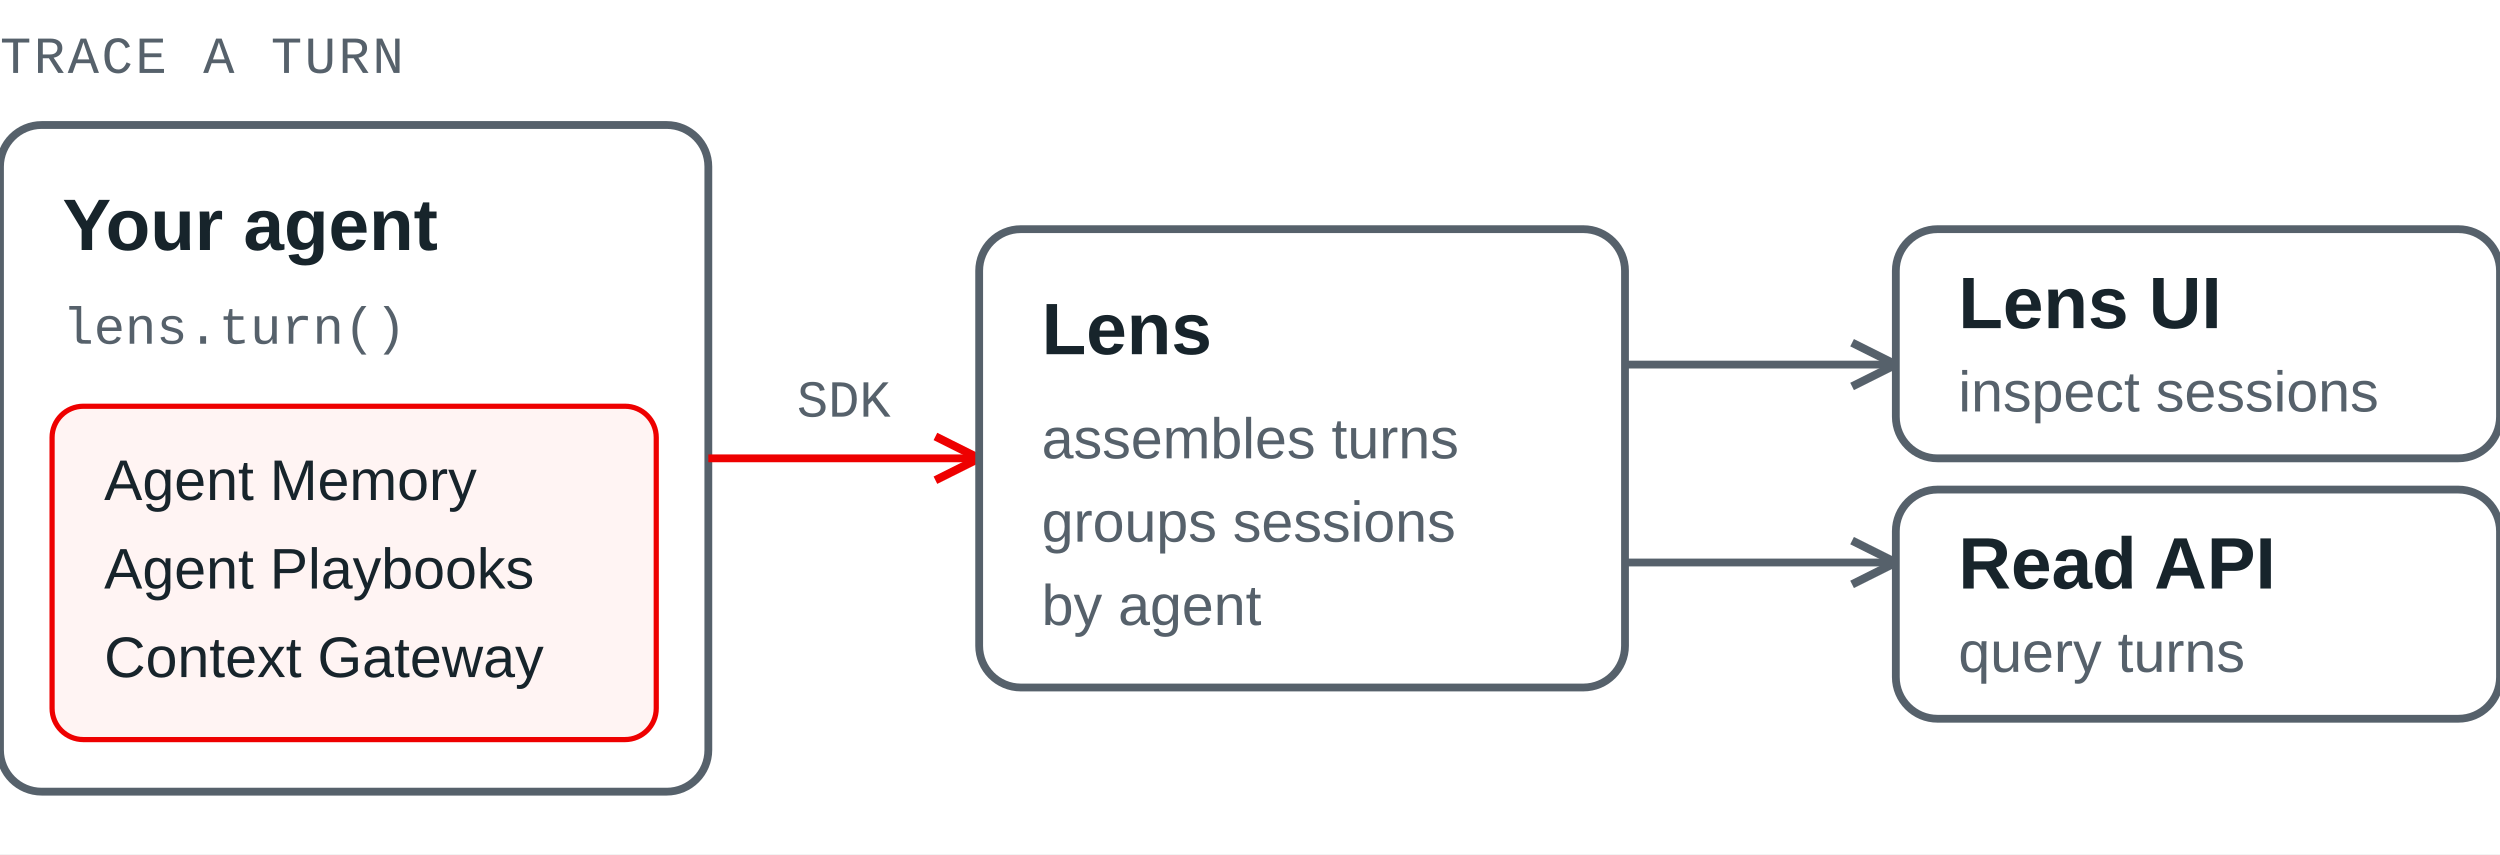
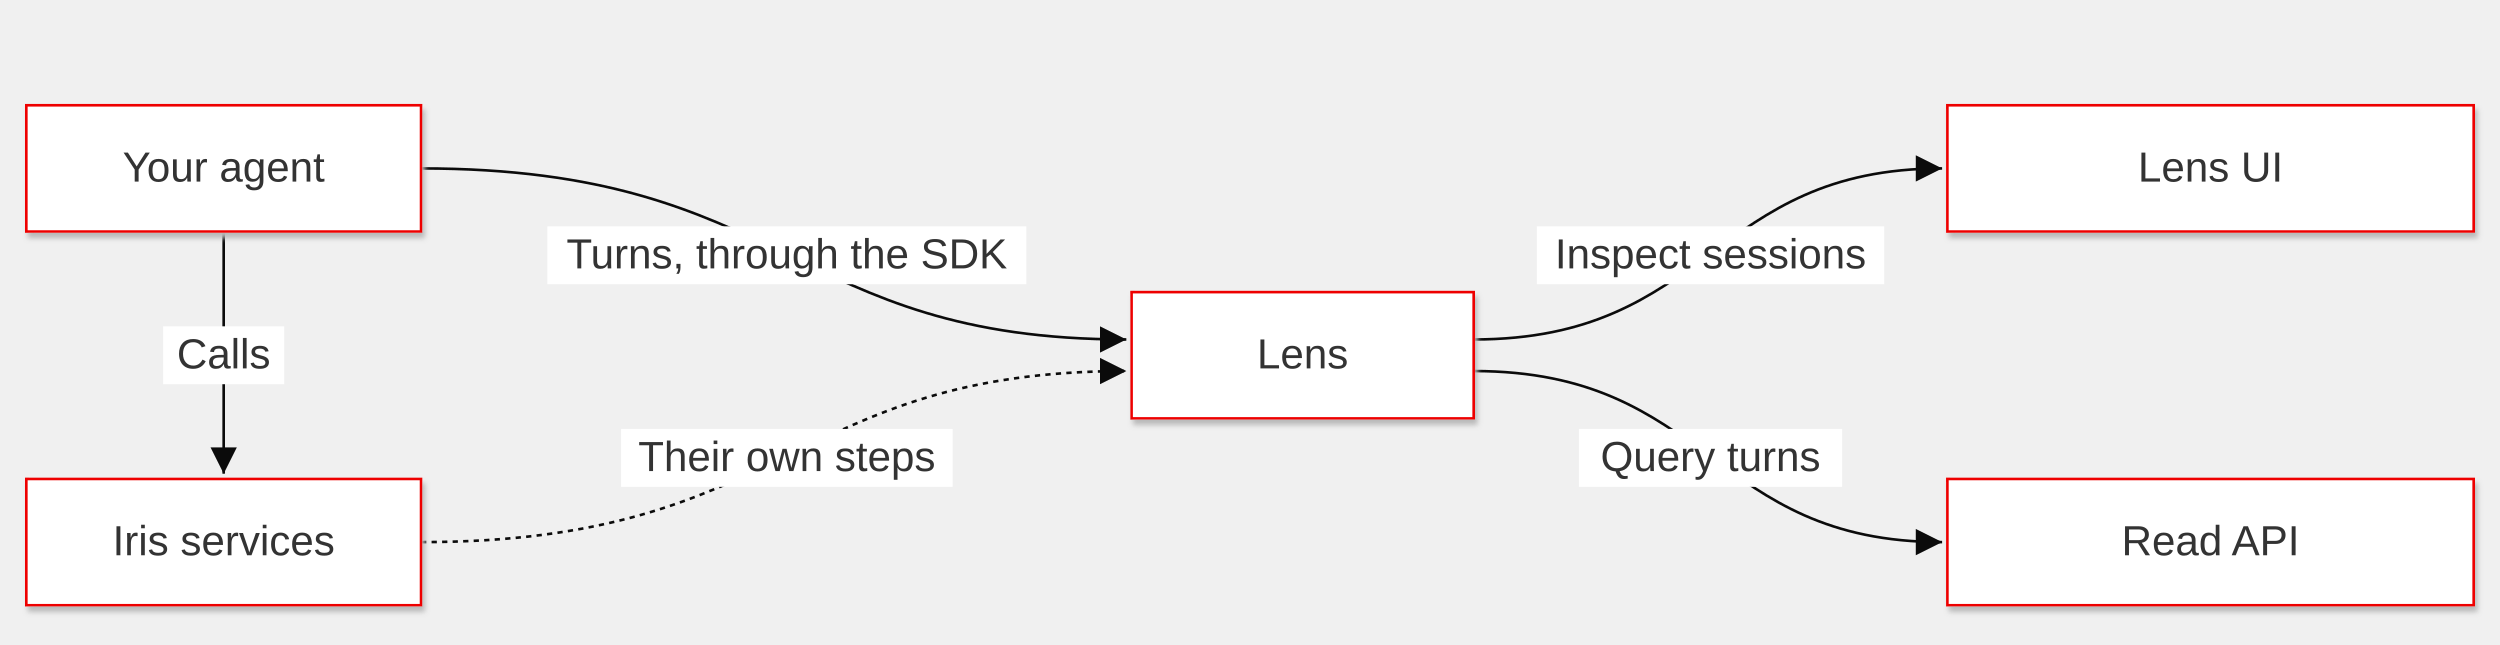
- <svg xmlns="http://www.w3.org/2000/svg" width="480" height="164" viewBox="0 0 480 164" role="img" aria-labelledby="title desc">
+ <svg xmlns="http://www.w3.org/2000/svg" width="100%" viewBox="0 0 950 245" style="max-width: 950px; background-color: transparent;" role="img" aria-labelledby="title desc">
  <defs>
-     <marker id="a" viewBox="0 0 10 10" refX="9" refY="5" markerWidth="7" markerHeight="7" orient="auto-start-reverse">
-       <path d="M1 1L9 5L1 9" fill="none" stroke="#56616b" stroke-width="1.5" />
-     </marker>
-     <marker id="r" viewBox="0 0 10 10" refX="9" refY="5" markerWidth="7" markerHeight="7" orient="auto-start-reverse">
-       <path d="M1 1L9 5L1 9" fill="none" stroke="#ee0000" stroke-width="1.5" />
+     <filter id="lens-how-shadow" x="-10%" y="-20%" width="130%" height="160%">
+       <feDropShadow dx="1" dy="2" stdDeviation="1" flood-color="rgb(185,185,185)" flood-opacity="1" />
+     </filter>
+     <marker id="lens-how-arrow" viewBox="0 0 10 10" refX="10" refY="5" markerUnits="userSpaceOnUse" markerWidth="10" markerHeight="10" orient="auto">
+       <path d="M 0 0 L 10 5 L 0 10 z" fill="#0b0b0b" />
    </marker>
  </defs>
-   <g font-family="Arial, Helvetica, sans-serif" fill="#17242b">
-     <rect width="480" height="164" fill="#fff" />
-     <text x="0" y="14" font-family="Courier New, Courier, monospace" font-size="10" fill="#56616b" letter-spacing="0.5">TRACE A TURN</text>
-     <rect x="0" y="24" width="136" height="128" rx="8" fill="#fff" stroke="#56616b" stroke-width="1.5" />
-     <text x="12" y="48" font-size="14" font-weight="700">Your agent</text>
-     <text x="12" y="66" font-family="Courier New, Courier, monospace" font-size="10" fill="#56616b">lens.turn()</text>
-     <rect x="10" y="78" width="116" height="64" rx="6" fill="#fff4f3" stroke="#ee0000" stroke-width="1" />
-     <text x="20" y="96" font-size="11" fill="#17242b">Agent Memory</text>
-     <text x="20" y="113" font-size="11" fill="#17242b">Agent Playbooks</text>
-     <text x="20" y="130" font-size="11" fill="#17242b">Context Gateway</text>
-     <path d="M136 88 H188" fill="none" stroke="#ee0000" stroke-width="1.5" marker-end="url(#r)" />
-     <text x="162" y="80" font-family="Courier New, Courier, monospace" font-size="10" fill="#56616b" text-anchor="middle">SDK</text>
-     <rect x="188" y="44" width="124" height="88" rx="8" fill="#fff" stroke="#56616b" stroke-width="1.5" />
-     <text x="200" y="68" font-size="14" font-weight="700">Lens</text>
-     <text x="200" y="88" font-size="11" fill="#56616b">assembles turns</text>
-     <text x="200" y="104" font-size="11" fill="#56616b">groups sessions</text>
-     <text x="200" y="120" font-size="11" fill="#56616b">by agent</text>
-     <path d="M312 70 H364" fill="none" stroke="#56616b" stroke-width="1.5" marker-end="url(#a)" />
-     <path d="M312 108 H364" fill="none" stroke="#56616b" stroke-width="1.5" marker-end="url(#a)" />
-     <rect x="364" y="44" width="116" height="44" rx="8" fill="#fff" stroke="#56616b" stroke-width="1.5" />
-     <text x="376" y="63" font-size="14" font-weight="700">Lens UI</text>
-     <text x="376" y="79" font-size="11" fill="#56616b">inspect sessions</text>
-     <rect x="364" y="94" width="116" height="44" rx="8" fill="#fff" stroke="#56616b" stroke-width="1.5" />
-     <text x="376" y="113" font-size="14" font-weight="700">Read API</text>
-     <text x="376" y="129" font-size="11" fill="#56616b">query turns</text>
+   <g font-family="'trebuchet ms', verdana, arial, sans-serif" font-size="16" fill="#333333">
+     <g fill="none" stroke="#0b0b0b" stroke-width="1" marker-end="url(#lens-how-arrow)">
+       <path d="M 85 88 L 85 180" />
+       <path d="M 160 64 C 300 64 300 129 428 129" />
+       <path d="M 160 206 C 300 206 300 141 428 141" stroke-dasharray="2" />
+       <path d="M 560 129 C 650 129 650 64 738 64" />
+       <path d="M 560 141 C 650 141 650 206 738 206" />
+     </g>
+     <g text-anchor="middle">
+       <rect x="62" y="124" width="46" height="22" fill="#ffffff" />
+       <text x="85" y="140">Calls</text>
+       <rect x="208" y="86" width="182" height="22" fill="#ffffff" />
+       <text x="299" y="102">Turns, through the SDK</text>
+       <rect x="236" y="163" width="126" height="22" fill="#ffffff" />
+       <text x="299" y="179">Their own steps</text>
+       <rect x="584" y="86" width="132" height="22" fill="#ffffff" />
+       <text x="650" y="102">Inspect sessions</text>
+       <rect x="600" y="163" width="100" height="22" fill="#ffffff" />
+       <text x="650" y="179">Query turns</text>
+     </g>
+     <g fill="#ffffff" stroke="#ee0000" stroke-width="1" filter="url(#lens-how-shadow)">
+       <rect x="10" y="40" width="150" height="48" />
+       <rect x="10" y="182" width="150" height="48" />
+       <rect x="430" y="111" width="130" height="48" />
+       <rect x="740" y="40" width="200" height="48" />
+       <rect x="740" y="182" width="200" height="48" />
+     </g>
+     <g text-anchor="middle">
+       <text x="85" y="69">Your agent</text>
+       <text x="85" y="211">Iris services</text>
+       <text x="495" y="140">Lens</text>
+       <text x="840" y="69">Lens UI</text>
+       <text x="840" y="211">Read API</text>
+     </g>
  </g>
</svg>
